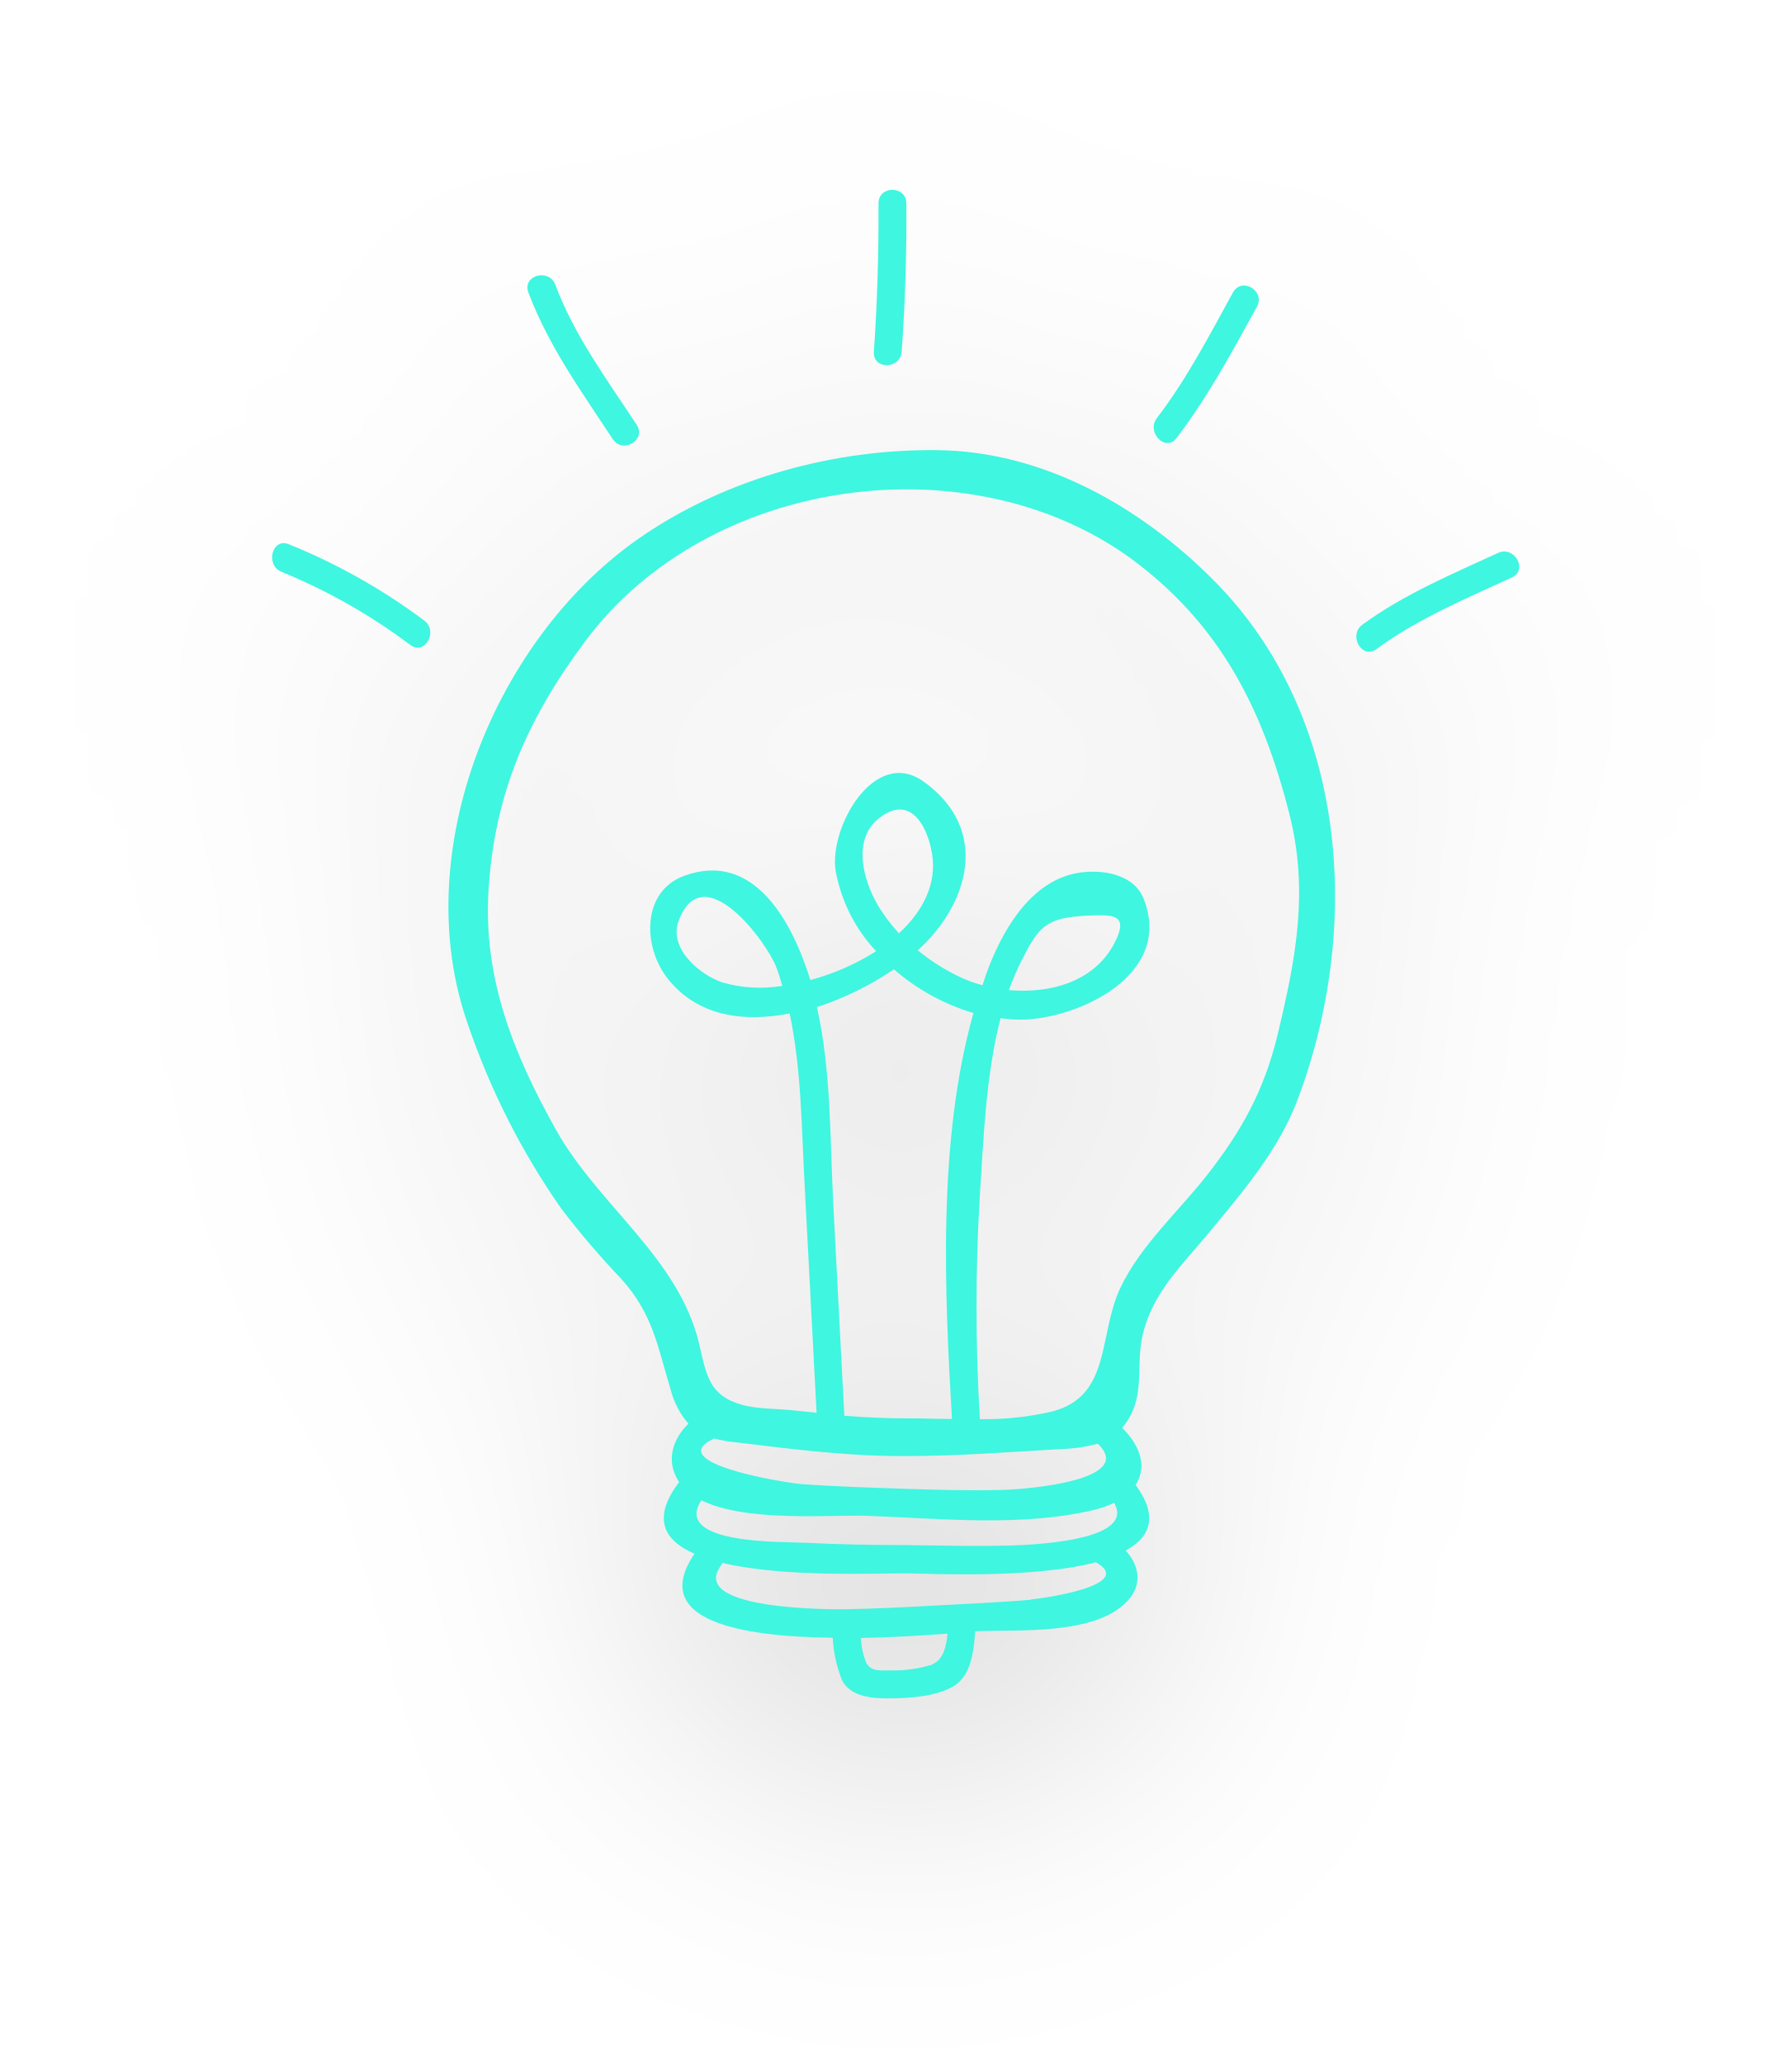
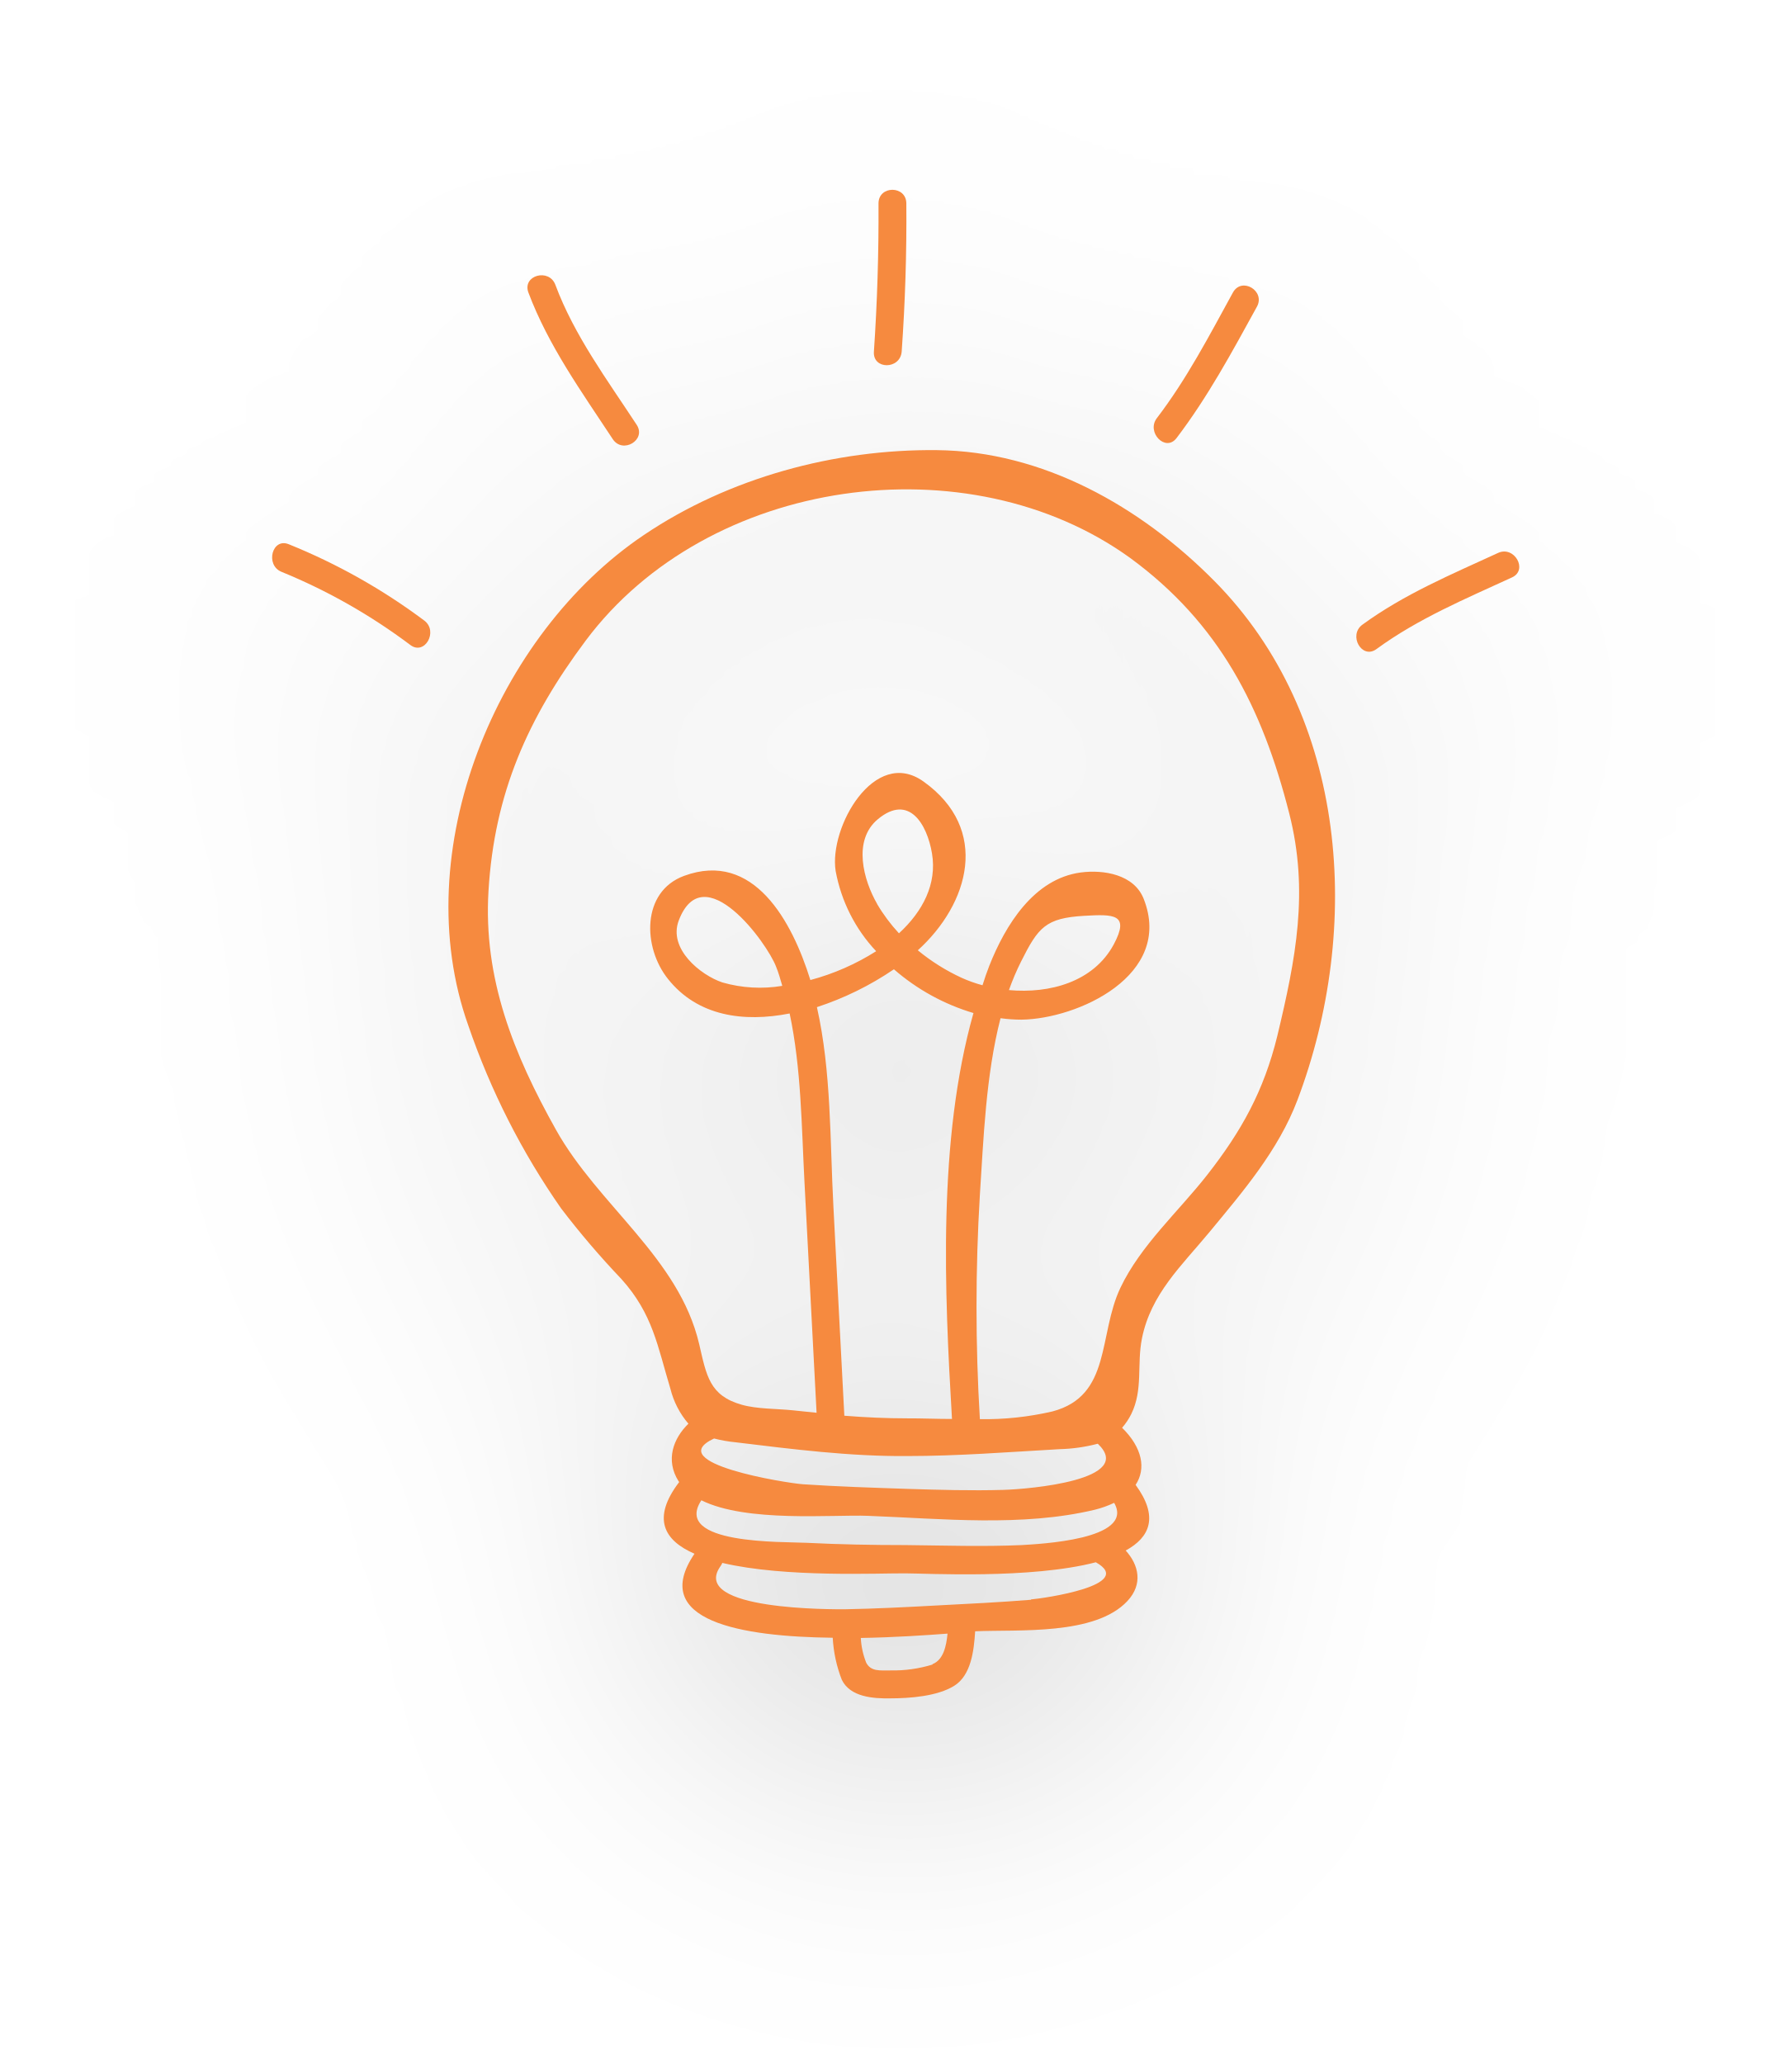
<svg xmlns="http://www.w3.org/2000/svg" width="79" height="91" viewBox="0 0 79 91" fill="none">
  <g filter="url(#filter0_d)">
-     <path d="M41.314 19.846C36.823 19.797 32.142 21.059 28.392 23.589C21.888 27.966 17.918 37.542 20.649 45.207C21.634 48.083 23.013 50.801 24.747 53.282C25.574 54.365 26.459 55.401 27.397 56.385C28.791 57.929 28.997 59.358 29.562 61.223C29.704 61.796 29.976 62.326 30.358 62.77C29.691 63.419 29.336 64.369 29.92 65.3C29.93 65.314 29.941 65.327 29.953 65.34C28.726 66.947 29.282 67.918 30.626 68.503C28.606 71.476 32.71 72.161 36.722 72.207C36.756 72.842 36.891 73.466 37.121 74.057C37.493 74.828 38.518 74.891 39.256 74.879C40.117 74.879 41.341 74.788 42.082 74.324C42.824 73.86 42.949 72.78 43.003 71.922C44.903 71.837 48.295 72.116 49.718 70.587C50.418 69.838 50.213 68.989 49.641 68.361C50.719 67.775 51.103 66.865 50.079 65.467C50.549 64.751 50.377 63.829 49.483 62.949C49.643 62.765 49.779 62.561 49.888 62.343C50.418 61.26 50.126 60.162 50.359 59.006C50.752 57.05 52.113 55.797 53.316 54.344C54.805 52.542 56.374 50.722 57.217 48.496C60.082 40.912 59.457 31.576 53.548 25.612C50.284 22.318 45.978 19.892 41.314 19.846ZM32.436 63.589C34.944 63.893 37.481 64.217 40.01 64.196C42.243 64.196 44.477 64.02 46.716 63.893C47.288 63.879 47.857 63.799 48.411 63.653C50.094 65.251 45.397 65.655 44.242 65.688C42.83 65.728 41.418 65.688 40.007 65.643C38.476 65.591 36.942 65.543 35.411 65.44C34.697 65.391 29.157 64.511 31.489 63.422C31.8 63.502 32.117 63.558 32.436 63.589ZM36.752 53.2C36.597 50.291 36.665 47.246 36.025 44.404C37.227 44.011 38.37 43.45 39.42 42.735C40.442 43.624 41.638 44.281 42.928 44.664C41.344 50.273 41.651 56.952 41.981 62.561C41.293 62.561 40.623 62.531 40.01 62.534C39.081 62.534 38.157 62.491 37.234 62.418L36.752 53.2ZM38.681 39.854C38.086 38.822 37.58 37.054 38.717 36.114C40.081 34.985 40.882 36.329 41.1 37.63C41.323 38.974 40.695 40.181 39.643 41.149C39.278 40.756 38.955 40.324 38.681 39.86V39.854ZM45.058 68.121C43.348 68.197 41.636 68.139 39.923 68.121C38.47 68.121 37.02 68.094 35.566 68.021C34.548 67.969 29.643 68.106 30.929 66.146C32.922 67.138 36.725 66.768 38.282 66.832C41.529 66.956 45.087 67.329 48.283 66.562C48.575 66.49 48.859 66.388 49.132 66.259C50.073 67.894 45.775 68.073 45.058 68.121ZM41.127 73.387C40.526 73.572 39.901 73.66 39.274 73.648C38.789 73.648 38.407 73.699 38.199 73.308C38.06 72.96 37.979 72.591 37.961 72.216C39.45 72.192 40.846 72.095 41.785 72.025C41.731 72.565 41.609 73.181 41.117 73.372L41.127 73.387ZM45.471 70.532C44.084 70.645 42.684 70.712 41.302 70.784C39.959 70.857 38.622 70.927 37.27 70.951C36.823 70.951 30.372 71.015 31.775 69.049C31.807 69.005 31.833 68.957 31.853 68.907C34.61 69.562 38.765 69.356 39.935 69.368C40.882 69.368 45.448 69.629 48.325 68.879C50.12 69.889 46.002 70.475 45.463 70.517L45.471 70.532ZM56.327 45.675C55.731 48.101 54.748 49.87 53.23 51.808C51.967 53.419 50.305 54.899 49.412 56.77C48.417 58.857 49.03 61.539 46.407 62.23C45.358 62.472 44.286 62.587 43.211 62.57C43.013 59.276 43.013 55.973 43.211 52.678C43.372 50.231 43.47 47.416 44.122 44.892C44.428 44.934 44.735 44.955 45.043 44.956C47.517 44.925 51.761 43.002 50.436 39.632C50.013 38.552 48.67 38.334 47.657 38.467C45.594 38.743 44.334 40.788 43.625 42.584C43.515 42.863 43.417 43.151 43.327 43.439C43.012 43.355 42.705 43.245 42.407 43.111C41.715 42.792 41.065 42.385 40.474 41.898C42.741 39.845 43.679 36.559 40.721 34.454C38.568 32.919 36.552 36.474 36.85 38.398C37.094 39.73 37.715 40.96 38.637 41.938C37.738 42.508 36.76 42.936 35.736 43.209C34.932 40.621 33.237 37.485 30.167 38.616C28.279 39.311 28.341 41.777 29.461 43.166C30.766 44.804 32.791 45.083 34.822 44.683C35.337 47.109 35.346 49.654 35.477 52.133C35.656 55.518 35.833 58.903 36.01 62.288C35.659 62.255 35.31 62.218 34.959 62.179C34.262 62.106 33.389 62.127 32.707 61.933C31.284 61.53 31.153 60.647 30.831 59.252C29.938 55.454 26.394 53.161 24.52 49.815C22.647 46.469 21.307 43.142 21.542 39.277C21.801 34.976 23.273 31.664 25.828 28.245C31.233 21.011 42.717 19.449 49.846 24.605C53.76 27.475 55.66 31.172 56.854 35.865C57.73 39.305 57.143 42.268 56.327 45.675ZM44.489 43.663C44.644 43.224 44.825 42.796 45.034 42.38C45.784 40.885 46.112 40.478 47.806 40.378C49.117 40.303 49.834 40.29 49.114 41.64C48.223 43.293 46.288 43.818 44.489 43.651V43.663ZM34.494 43.466C33.614 43.613 32.714 43.561 31.856 43.315C30.888 42.99 29.458 41.831 29.932 40.585C31.022 37.718 33.839 41.583 34.226 42.626C34.336 42.89 34.411 43.172 34.494 43.454V43.466Z" fill="#3FF6E0" />
-     <path d="M66.062 24.378C64.013 25.321 61.917 26.198 60.079 27.542C59.445 28.006 60.055 29.089 60.699 28.618C62.533 27.275 64.633 26.398 66.682 25.455C67.394 25.124 66.777 24.047 66.062 24.378Z" fill="#3FF6E0" />
-     <path d="M51.883 19.315C53.268 17.495 54.328 15.524 55.427 13.525C55.815 12.824 54.757 12.193 54.37 12.897C53.328 14.796 52.333 16.713 51.017 18.433C50.537 19.057 51.398 19.949 51.883 19.315Z" fill="#3FF6E0" />
-     <path d="M39.763 15.502C39.917 13.326 39.986 11.15 39.968 8.972C39.968 8.168 38.738 8.165 38.741 8.972C38.753 11.154 38.685 13.332 38.538 15.505C38.482 16.303 39.697 16.3 39.763 15.502Z" fill="#3FF6E0" />
-     <path d="M27.022 19.361C27.46 20.025 28.511 19.4 28.079 18.733C26.781 16.752 25.322 14.79 24.491 12.557C24.214 11.814 23.028 12.135 23.299 12.891C24.184 15.248 25.655 17.283 27.022 19.361Z" fill="#3FF6E0" />
-     <path d="M18.71 27.36C16.868 25.983 14.86 24.853 12.736 23.996C12.003 23.692 11.685 24.906 12.408 25.209C14.43 26.035 16.341 27.119 18.094 28.436C18.728 28.916 19.341 27.833 18.71 27.36Z" fill="#3FF6E0" />
+     <path d="M41.314 19.846C36.823 19.797 32.142 21.059 28.392 23.589C21.888 27.966 17.918 37.542 20.649 45.207C21.634 48.083 23.013 50.801 24.747 53.282C25.574 54.365 26.459 55.401 27.397 56.385C28.791 57.929 28.997 59.358 29.562 61.223C29.704 61.796 29.976 62.326 30.358 62.77C29.691 63.419 29.336 64.369 29.92 65.3C29.93 65.314 29.941 65.327 29.953 65.34C28.726 66.947 29.282 67.918 30.626 68.503C28.606 71.476 32.71 72.161 36.722 72.207C36.756 72.842 36.891 73.466 37.121 74.057C37.493 74.828 38.518 74.891 39.256 74.879C40.117 74.879 41.341 74.788 42.082 74.324C42.824 73.86 42.949 72.78 43.003 71.922C44.903 71.837 48.295 72.116 49.718 70.587C50.418 69.838 50.213 68.989 49.641 68.361C50.719 67.775 51.103 66.865 50.079 65.467C50.549 64.751 50.377 63.829 49.483 62.949C49.643 62.765 49.779 62.561 49.888 62.343C50.418 61.26 50.126 60.162 50.359 59.006C50.752 57.05 52.113 55.797 53.316 54.344C54.805 52.542 56.374 50.722 57.217 48.496C60.082 40.912 59.457 31.576 53.548 25.612C50.284 22.318 45.978 19.892 41.314 19.846ZM32.436 63.589C34.944 63.893 37.481 64.217 40.01 64.196C42.243 64.196 44.477 64.02 46.716 63.893C47.288 63.879 47.857 63.799 48.411 63.653C50.094 65.251 45.397 65.655 44.242 65.688C42.83 65.728 41.418 65.688 40.007 65.643C38.476 65.591 36.942 65.543 35.411 65.44C34.697 65.391 29.157 64.511 31.489 63.422C31.8 63.502 32.117 63.558 32.436 63.589ZM36.752 53.2C36.597 50.291 36.665 47.246 36.025 44.404C37.227 44.011 38.37 43.45 39.42 42.735C40.442 43.624 41.638 44.281 42.928 44.664C41.344 50.273 41.651 56.952 41.981 62.561C41.293 62.561 40.623 62.531 40.01 62.534C39.081 62.534 38.157 62.491 37.234 62.418L36.752 53.2ZM38.681 39.854C38.086 38.822 37.58 37.054 38.717 36.114C40.081 34.985 40.882 36.329 41.1 37.63C41.323 38.974 40.695 40.181 39.643 41.149C39.278 40.756 38.955 40.324 38.681 39.86V39.854ZM45.058 68.121C43.348 68.197 41.636 68.139 39.923 68.121C38.47 68.121 37.02 68.094 35.566 68.021C34.548 67.969 29.643 68.106 30.929 66.146C32.922 67.138 36.725 66.768 38.282 66.832C41.529 66.956 45.087 67.329 48.283 66.562C48.575 66.49 48.859 66.388 49.132 66.259C50.073 67.894 45.775 68.073 45.058 68.121ZM41.127 73.387C40.526 73.572 39.901 73.66 39.274 73.648C38.789 73.648 38.407 73.699 38.199 73.308C38.06 72.96 37.979 72.591 37.961 72.216C39.45 72.192 40.846 72.095 41.785 72.025C41.731 72.565 41.609 73.181 41.117 73.372L41.127 73.387ZM45.471 70.532C44.084 70.645 42.684 70.712 41.302 70.784C39.959 70.857 38.622 70.927 37.27 70.951C36.823 70.951 30.372 71.015 31.775 69.049C31.807 69.005 31.833 68.957 31.853 68.907C34.61 69.562 38.765 69.356 39.935 69.368C40.882 69.368 45.448 69.629 48.325 68.879C50.12 69.889 46.002 70.475 45.463 70.517L45.471 70.532ZM56.327 45.675C55.731 48.101 54.748 49.87 53.23 51.808C51.967 53.419 50.305 54.899 49.412 56.77C48.417 58.857 49.03 61.539 46.407 62.23C45.358 62.472 44.286 62.587 43.211 62.57C43.013 59.276 43.013 55.973 43.211 52.678C43.372 50.231 43.47 47.416 44.122 44.892C44.428 44.934 44.735 44.955 45.043 44.956C47.517 44.925 51.761 43.002 50.436 39.632C50.013 38.552 48.67 38.334 47.657 38.467C45.594 38.743 44.334 40.788 43.625 42.584C43.515 42.863 43.417 43.151 43.327 43.439C43.012 43.355 42.705 43.245 42.407 43.111C41.715 42.792 41.065 42.385 40.474 41.898C42.741 39.845 43.679 36.559 40.721 34.454C38.568 32.919 36.552 36.474 36.85 38.398C37.094 39.73 37.715 40.96 38.637 41.938C37.738 42.508 36.76 42.936 35.736 43.209C34.932 40.621 33.237 37.485 30.167 38.616C28.279 39.311 28.341 41.777 29.461 43.166C30.766 44.804 32.791 45.083 34.822 44.683C35.337 47.109 35.346 49.654 35.477 52.133C35.656 55.518 35.833 58.903 36.01 62.288C35.659 62.255 35.31 62.218 34.959 62.179C34.262 62.106 33.389 62.127 32.707 61.933C31.284 61.53 31.153 60.647 30.831 59.252C29.938 55.454 26.394 53.161 24.52 49.815C22.647 46.469 21.307 43.142 21.542 39.277C21.801 34.976 23.273 31.664 25.828 28.245C31.233 21.011 42.717 19.449 49.846 24.605C53.76 27.475 55.66 31.172 56.854 35.865C57.73 39.305 57.143 42.268 56.327 45.675ZM44.489 43.663C44.644 43.224 44.825 42.796 45.034 42.38C45.784 40.885 46.112 40.478 47.806 40.378C49.117 40.303 49.834 40.29 49.114 41.64C48.223 43.293 46.288 43.818 44.489 43.651V43.663ZM34.494 43.466C33.614 43.613 32.714 43.561 31.856 43.315C30.888 42.99 29.458 41.831 29.932 40.585C31.022 37.718 33.839 41.583 34.226 42.626C34.336 42.89 34.411 43.172 34.494 43.454V43.466Z" fill="#F68A3F" />
+     <path d="M66.062 24.378C64.013 25.321 61.917 26.198 60.079 27.542C59.445 28.006 60.055 29.089 60.699 28.618C62.533 27.275 64.633 26.398 66.682 25.455C67.394 25.124 66.777 24.047 66.062 24.378Z" fill="#F68A3F" />
+     <path d="M51.883 19.315C53.268 17.495 54.328 15.524 55.427 13.525C55.815 12.824 54.757 12.193 54.37 12.897C53.328 14.796 52.333 16.713 51.017 18.433C50.537 19.057 51.398 19.949 51.883 19.315Z" fill="#F68A3F" />
+     <path d="M39.763 15.502C39.917 13.326 39.986 11.15 39.968 8.972C39.968 8.168 38.738 8.165 38.741 8.972C38.753 11.154 38.685 13.332 38.538 15.505C38.482 16.303 39.697 16.3 39.763 15.502Z" fill="#F68A3F" />
+     <path d="M27.022 19.361C27.46 20.025 28.511 19.4 28.079 18.733C26.781 16.752 25.322 14.79 24.491 12.557C24.214 11.814 23.028 12.135 23.299 12.891C24.184 15.248 25.655 17.283 27.022 19.361Z" fill="#F68A3F" />
+     <path d="M18.71 27.36C16.868 25.983 14.86 24.853 12.736 23.996C12.003 23.692 11.685 24.906 12.408 25.209C14.43 26.035 16.341 27.119 18.094 28.436C18.728 28.916 19.341 27.833 18.71 27.36Z" fill="#F68A3F" />
  </g>
  <defs>
    <filter id="filter0_d" x="0" y="0.368" width="78.997" height="90.513" filterUnits="userSpaceOnUse" color-interpolation-filters="sRGB">
      <feFlood flood-opacity="0" result="BackgroundImageFix" />
      <feColorMatrix in="SourceAlpha" type="matrix" values="0 0 0 0 0 0 0 0 0 0 0 0 0 0 0 0 0 0 127 0" />
      <feOffset dy="4" />
      <feGaussianBlur stdDeviation="6" />
      <feColorMatrix type="matrix" values="0 0 0 0 0 0 0 0 0 0 0 0 0 0 0 0 0 0 0.25 0" />
      <feBlend mode="normal" in2="BackgroundImageFix" result="effect1_dropShadow" />
      <feBlend mode="normal" in="SourceGraphic" in2="effect1_dropShadow" result="shape" />
    </filter>
  </defs>
</svg>
